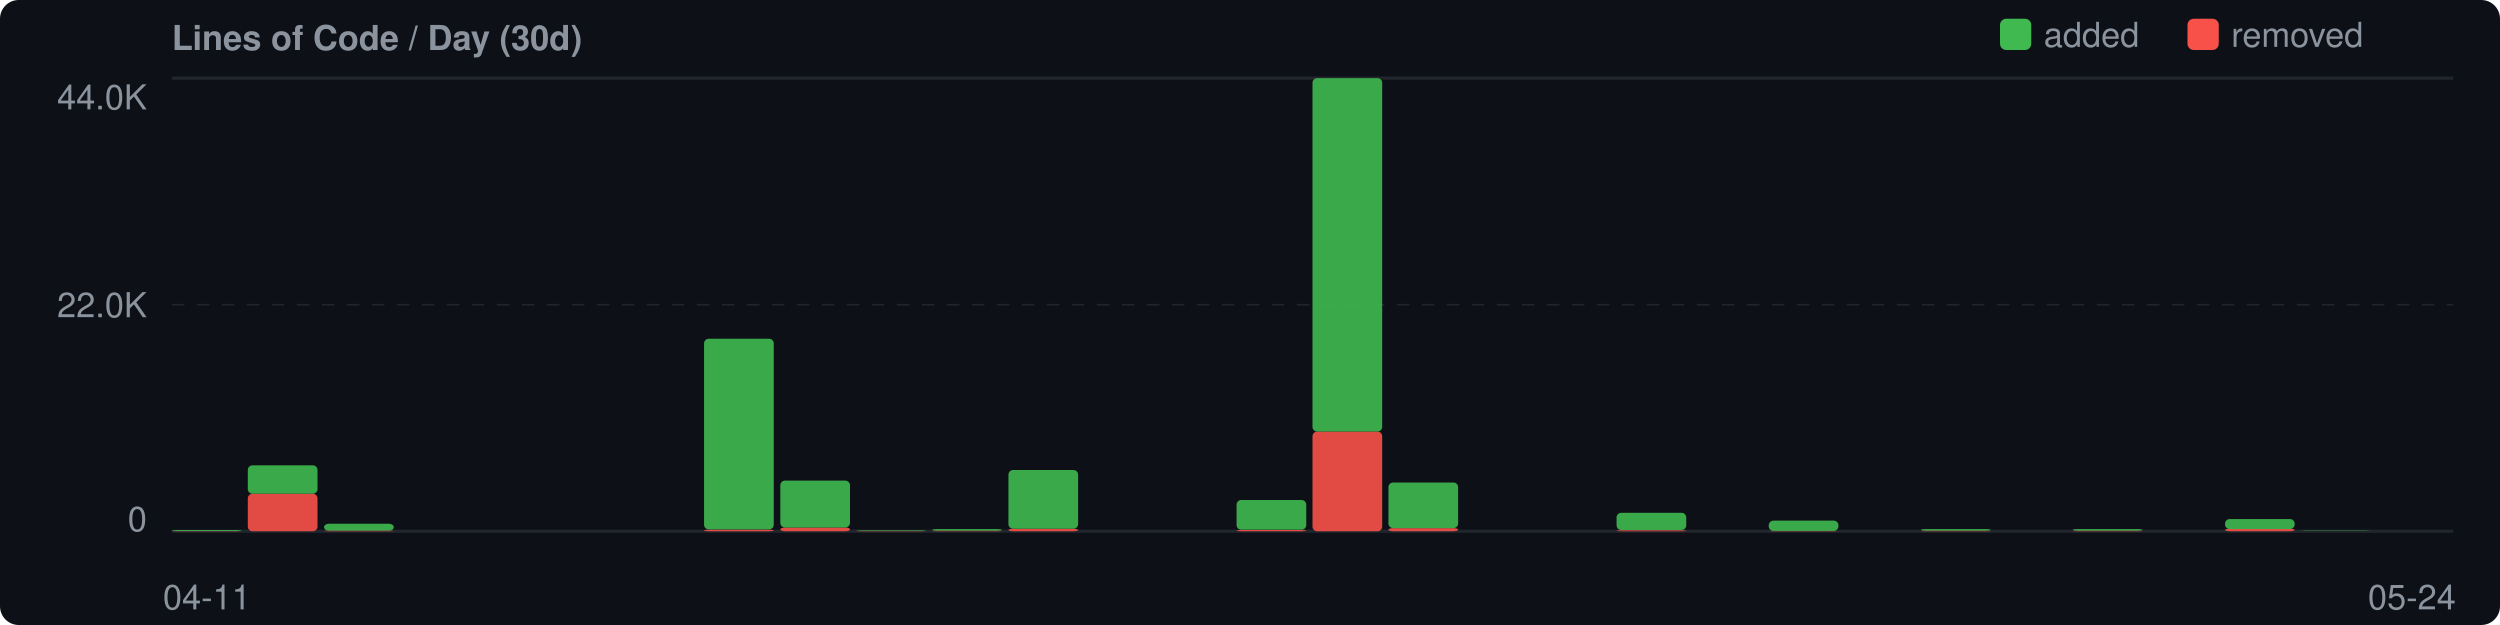
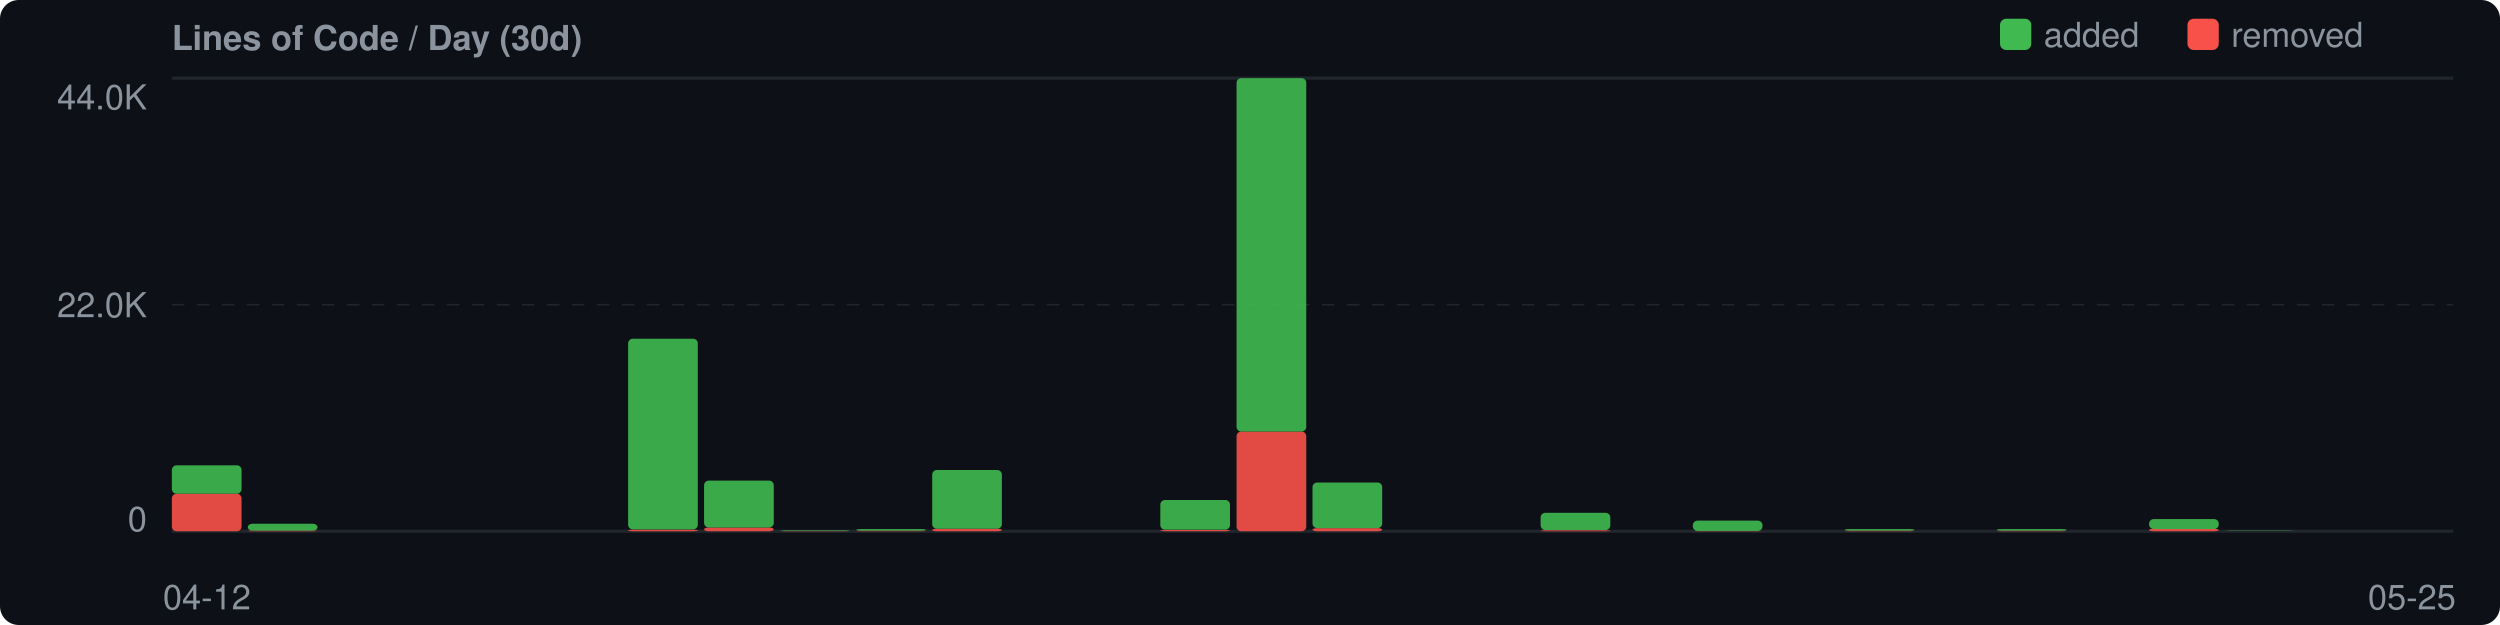
<svg xmlns="http://www.w3.org/2000/svg" width="800" height="200" viewBox="0 0 800 200">
  <rect width="800" height="200" fill="#0d1117" rx="6" />
  <style>text { font-family: system-ui, -apple-system, 'Segoe UI', Helvetica, Arial, sans-serif; fill: #8b949e; font-size: 11px; }</style>
  <text x="55" y="16" fill="#c9d1d9" font-size="13" font-weight="600">Lines of Code / Day (30d)</text>
  <rect x="640" y="6" width="10" height="10" fill="#3fb950" rx="2" />
  <text x="654" y="15" font-size="10" fill="#c9d1d9">added</text>
  <rect x="700" y="6" width="10" height="10" fill="#f85149" rx="2" />
  <text x="714" y="15" font-size="10" fill="#c9d1d9">removed</text>
  <text x="47" y="35" text-anchor="end" font-size="10">44.0K</text>
  <text x="47" y="170" text-anchor="end" font-size="10">0</text>
  <line x1="55" y1="25" x2="785" y2="25" stroke="#21262d" stroke-width="1" />
  <line x1="55" y1="170" x2="785" y2="170" stroke="#21262d" stroke-width="1" />
  <line x1="55" y1="97.5" x2="785" y2="97.5" stroke="#21262d" stroke-width="0.5" stroke-dasharray="4,4" />
  <text x="47" y="101.5" text-anchor="end" font-size="10">22.0K</text>
-   <rect x="55.0" y="169.9" width="22.3" height="0.1" fill="#f85149" rx="1.5" opacity="0.9" />
-   <rect x="55.0" y="169.6" width="22.3" height="0.3" fill="#3fb950" rx="1.5" opacity="0.9" />
-   <text x="66.2" y="195" text-anchor="middle" font-size="10">04-11</text>
-   <rect x="79.3" y="158.0" width="22.3" height="12.0" fill="#f85149" rx="1.5" opacity="0.9" />
-   <rect x="79.3" y="148.9" width="22.3" height="9.1" fill="#3fb950" rx="1.5" opacity="0.9" />
-   <rect x="103.7" y="169.8" width="22.3" height="0.2" fill="#f85149" rx="1.5" opacity="0.9" />
-   <rect x="103.7" y="167.6" width="22.3" height="2.2" fill="#3fb950" rx="1.5" opacity="0.9" />
-   <rect x="176.7" y="170.0" width="22.3" height="0.0" fill="#f85149" rx="1.5" opacity="0.9" />
-   <rect x="176.7" y="169.9" width="22.3" height="0.0" fill="#3fb950" rx="1.5" opacity="0.9" />
-   <rect x="225.3" y="169.5" width="22.3" height="0.5" fill="#f85149" rx="1.5" opacity="0.9" />
-   <rect x="225.3" y="108.4" width="22.3" height="61.0" fill="#3fb950" rx="1.5" opacity="0.9" />
-   <rect x="249.7" y="168.8" width="22.3" height="1.2" fill="#f85149" rx="1.5" opacity="0.9" />
-   <rect x="249.7" y="153.8" width="22.3" height="15.0" fill="#3fb950" rx="1.5" opacity="0.9" />
-   <rect x="274.0" y="169.9" width="22.3" height="0.1" fill="#f85149" rx="1.5" opacity="0.9" />
-   <rect x="274.0" y="169.7" width="22.3" height="0.2" fill="#3fb950" rx="1.5" opacity="0.9" />
-   <rect x="298.3" y="169.8" width="22.3" height="0.2" fill="#f85149" rx="1.5" opacity="0.9" />
-   <rect x="298.3" y="169.3" width="22.3" height="0.5" fill="#3fb950" rx="1.5" opacity="0.9" />
-   <rect x="322.7" y="169.2" width="22.3" height="0.8" fill="#f85149" rx="1.5" opacity="0.9" />
-   <rect x="322.7" y="150.4" width="22.3" height="18.8" fill="#3fb950" rx="1.5" opacity="0.9" />
-   <rect x="395.7" y="169.6" width="22.3" height="0.4" fill="#f85149" rx="1.5" opacity="0.9" />
-   <rect x="395.7" y="160.0" width="22.3" height="9.5" fill="#3fb950" rx="1.5" opacity="0.9" />
-   <rect x="420.0" y="138.1" width="22.3" height="31.9" fill="#f85149" rx="1.5" opacity="0.9" />
-   <rect x="420.0" y="25.0" width="22.3" height="113.1" fill="#3fb950" rx="1.5" opacity="0.9" />
-   <rect x="444.3" y="169.0" width="22.3" height="1.0" fill="#f85149" rx="1.5" opacity="0.9" />
-   <rect x="444.3" y="154.4" width="22.3" height="14.6" fill="#3fb950" rx="1.5" opacity="0.9" />
-   <rect x="468.7" y="170.0" width="22.3" height="0.0" fill="#f85149" rx="1.5" opacity="0.9" />
-   <rect x="468.7" y="170.0" width="22.3" height="0.0" fill="#3fb950" rx="1.5" opacity="0.9" />
-   <rect x="517.3" y="169.7" width="22.3" height="0.3" fill="#f85149" rx="1.5" opacity="0.9" />
-   <rect x="517.3" y="164.1" width="22.3" height="5.5" fill="#3fb950" rx="1.5" opacity="0.9" />
-   <rect x="566.0" y="169.9" width="22.3" height="0.1" fill="#f85149" rx="1.5" opacity="0.9" />
-   <rect x="566.0" y="166.6" width="22.3" height="3.3" fill="#3fb950" rx="1.5" opacity="0.9" />
-   <rect x="614.7" y="169.8" width="22.3" height="0.2" fill="#f85149" rx="1.5" opacity="0.9" />
-   <rect x="614.7" y="169.3" width="22.3" height="0.5" fill="#3fb950" rx="1.5" opacity="0.9" />
-   <rect x="663.3" y="169.8" width="22.3" height="0.2" fill="#f85149" rx="1.5" opacity="0.9" />
-   <rect x="663.3" y="169.3" width="22.3" height="0.5" fill="#3fb950" rx="1.5" opacity="0.9" />
-   <rect x="712.0" y="169.2" width="22.3" height="0.8" fill="#f85149" rx="1.5" opacity="0.9" />
-   <rect x="712.0" y="166.1" width="22.3" height="3.2" fill="#3fb950" rx="1.5" opacity="0.9" />
-   <rect x="736.3" y="170.0" width="22.3" height="0.0" fill="#f85149" rx="1.5" opacity="0.9" />
-   <rect x="736.3" y="169.8" width="22.3" height="0.1" fill="#3fb950" rx="1.5" opacity="0.9" />
-   <text x="771.8" y="195" text-anchor="middle" font-size="10">05-24</text>
+   <rect x="55.0" y="158.0" width="22.3" height="12.0" fill="#f85149" rx="1.5" opacity="0.9" />
+   <rect x="55.0" y="148.9" width="22.3" height="9.1" fill="#3fb950" rx="1.5" opacity="0.9" />
+   <text x="66.2" y="195" text-anchor="middle" font-size="10">04-12</text>
+   <rect x="79.3" y="169.8" width="22.3" height="0.2" fill="#f85149" rx="1.5" opacity="0.9" />
+   <rect x="79.3" y="167.6" width="22.3" height="2.2" fill="#3fb950" rx="1.5" opacity="0.9" />
+   <rect x="152.3" y="170.0" width="22.3" height="0.0" fill="#f85149" rx="1.5" opacity="0.9" />
+   <rect x="152.3" y="169.9" width="22.3" height="0.0" fill="#3fb950" rx="1.5" opacity="0.9" />
+   <rect x="201.0" y="169.5" width="22.3" height="0.5" fill="#f85149" rx="1.5" opacity="0.9" />
+   <rect x="201.0" y="108.4" width="22.3" height="61.0" fill="#3fb950" rx="1.5" opacity="0.9" />
+   <rect x="225.3" y="168.8" width="22.3" height="1.2" fill="#f85149" rx="1.5" opacity="0.9" />
+   <rect x="225.3" y="153.8" width="22.3" height="15.0" fill="#3fb950" rx="1.5" opacity="0.9" />
+   <rect x="249.7" y="169.9" width="22.3" height="0.1" fill="#f85149" rx="1.5" opacity="0.9" />
+   <rect x="249.7" y="169.7" width="22.3" height="0.2" fill="#3fb950" rx="1.5" opacity="0.9" />
+   <rect x="274.0" y="169.8" width="22.3" height="0.2" fill="#f85149" rx="1.5" opacity="0.9" />
+   <rect x="274.0" y="169.3" width="22.3" height="0.5" fill="#3fb950" rx="1.5" opacity="0.9" />
+   <rect x="298.3" y="169.2" width="22.3" height="0.8" fill="#f85149" rx="1.5" opacity="0.9" />
+   <rect x="298.3" y="150.4" width="22.3" height="18.8" fill="#3fb950" rx="1.5" opacity="0.9" />
+   <rect x="371.3" y="169.6" width="22.3" height="0.4" fill="#f85149" rx="1.5" opacity="0.9" />
+   <rect x="371.3" y="160.0" width="22.3" height="9.5" fill="#3fb950" rx="1.5" opacity="0.9" />
+   <rect x="395.7" y="138.1" width="22.3" height="31.9" fill="#f85149" rx="1.5" opacity="0.9" />
+   <rect x="395.7" y="25.0" width="22.3" height="113.1" fill="#3fb950" rx="1.5" opacity="0.9" />
+   <rect x="420.0" y="169.0" width="22.3" height="1.0" fill="#f85149" rx="1.5" opacity="0.9" />
+   <rect x="420.0" y="154.4" width="22.3" height="14.6" fill="#3fb950" rx="1.5" opacity="0.9" />
+   <rect x="444.3" y="170.0" width="22.3" height="0.0" fill="#f85149" rx="1.5" opacity="0.9" />
+   <rect x="444.3" y="170.0" width="22.3" height="0.0" fill="#3fb950" rx="1.5" opacity="0.9" />
+   <rect x="493.0" y="169.7" width="22.3" height="0.3" fill="#f85149" rx="1.5" opacity="0.9" />
+   <rect x="493.0" y="164.1" width="22.3" height="5.5" fill="#3fb950" rx="1.5" opacity="0.9" />
+   <rect x="541.7" y="169.9" width="22.3" height="0.1" fill="#f85149" rx="1.5" opacity="0.9" />
+   <rect x="541.7" y="166.6" width="22.3" height="3.3" fill="#3fb950" rx="1.5" opacity="0.9" />
+   <rect x="590.3" y="169.8" width="22.3" height="0.2" fill="#f85149" rx="1.5" opacity="0.9" />
+   <rect x="590.3" y="169.3" width="22.3" height="0.5" fill="#3fb950" rx="1.5" opacity="0.9" />
+   <rect x="639.0" y="169.8" width="22.3" height="0.2" fill="#f85149" rx="1.5" opacity="0.9" />
+   <rect x="639.0" y="169.3" width="22.3" height="0.5" fill="#3fb950" rx="1.5" opacity="0.9" />
+   <rect x="687.7" y="169.2" width="22.3" height="0.8" fill="#f85149" rx="1.5" opacity="0.9" />
+   <rect x="687.7" y="166.1" width="22.3" height="3.2" fill="#3fb950" rx="1.5" opacity="0.9" />
+   <rect x="712.0" y="170.0" width="22.3" height="0.0" fill="#f85149" rx="1.5" opacity="0.9" />
+   <rect x="712.0" y="169.8" width="22.3" height="0.1" fill="#3fb950" rx="1.5" opacity="0.9" />
+   <rect x="760.7" y="170.0" width="22.3" height="0.0" fill="#f85149" rx="1.5" opacity="0.9" />
+   <rect x="760.7" y="170.0" width="22.3" height="0.0" fill="#3fb950" rx="1.5" opacity="0.9" />
+   <text x="771.8" y="195" text-anchor="middle" font-size="10">05-25</text>
</svg>
